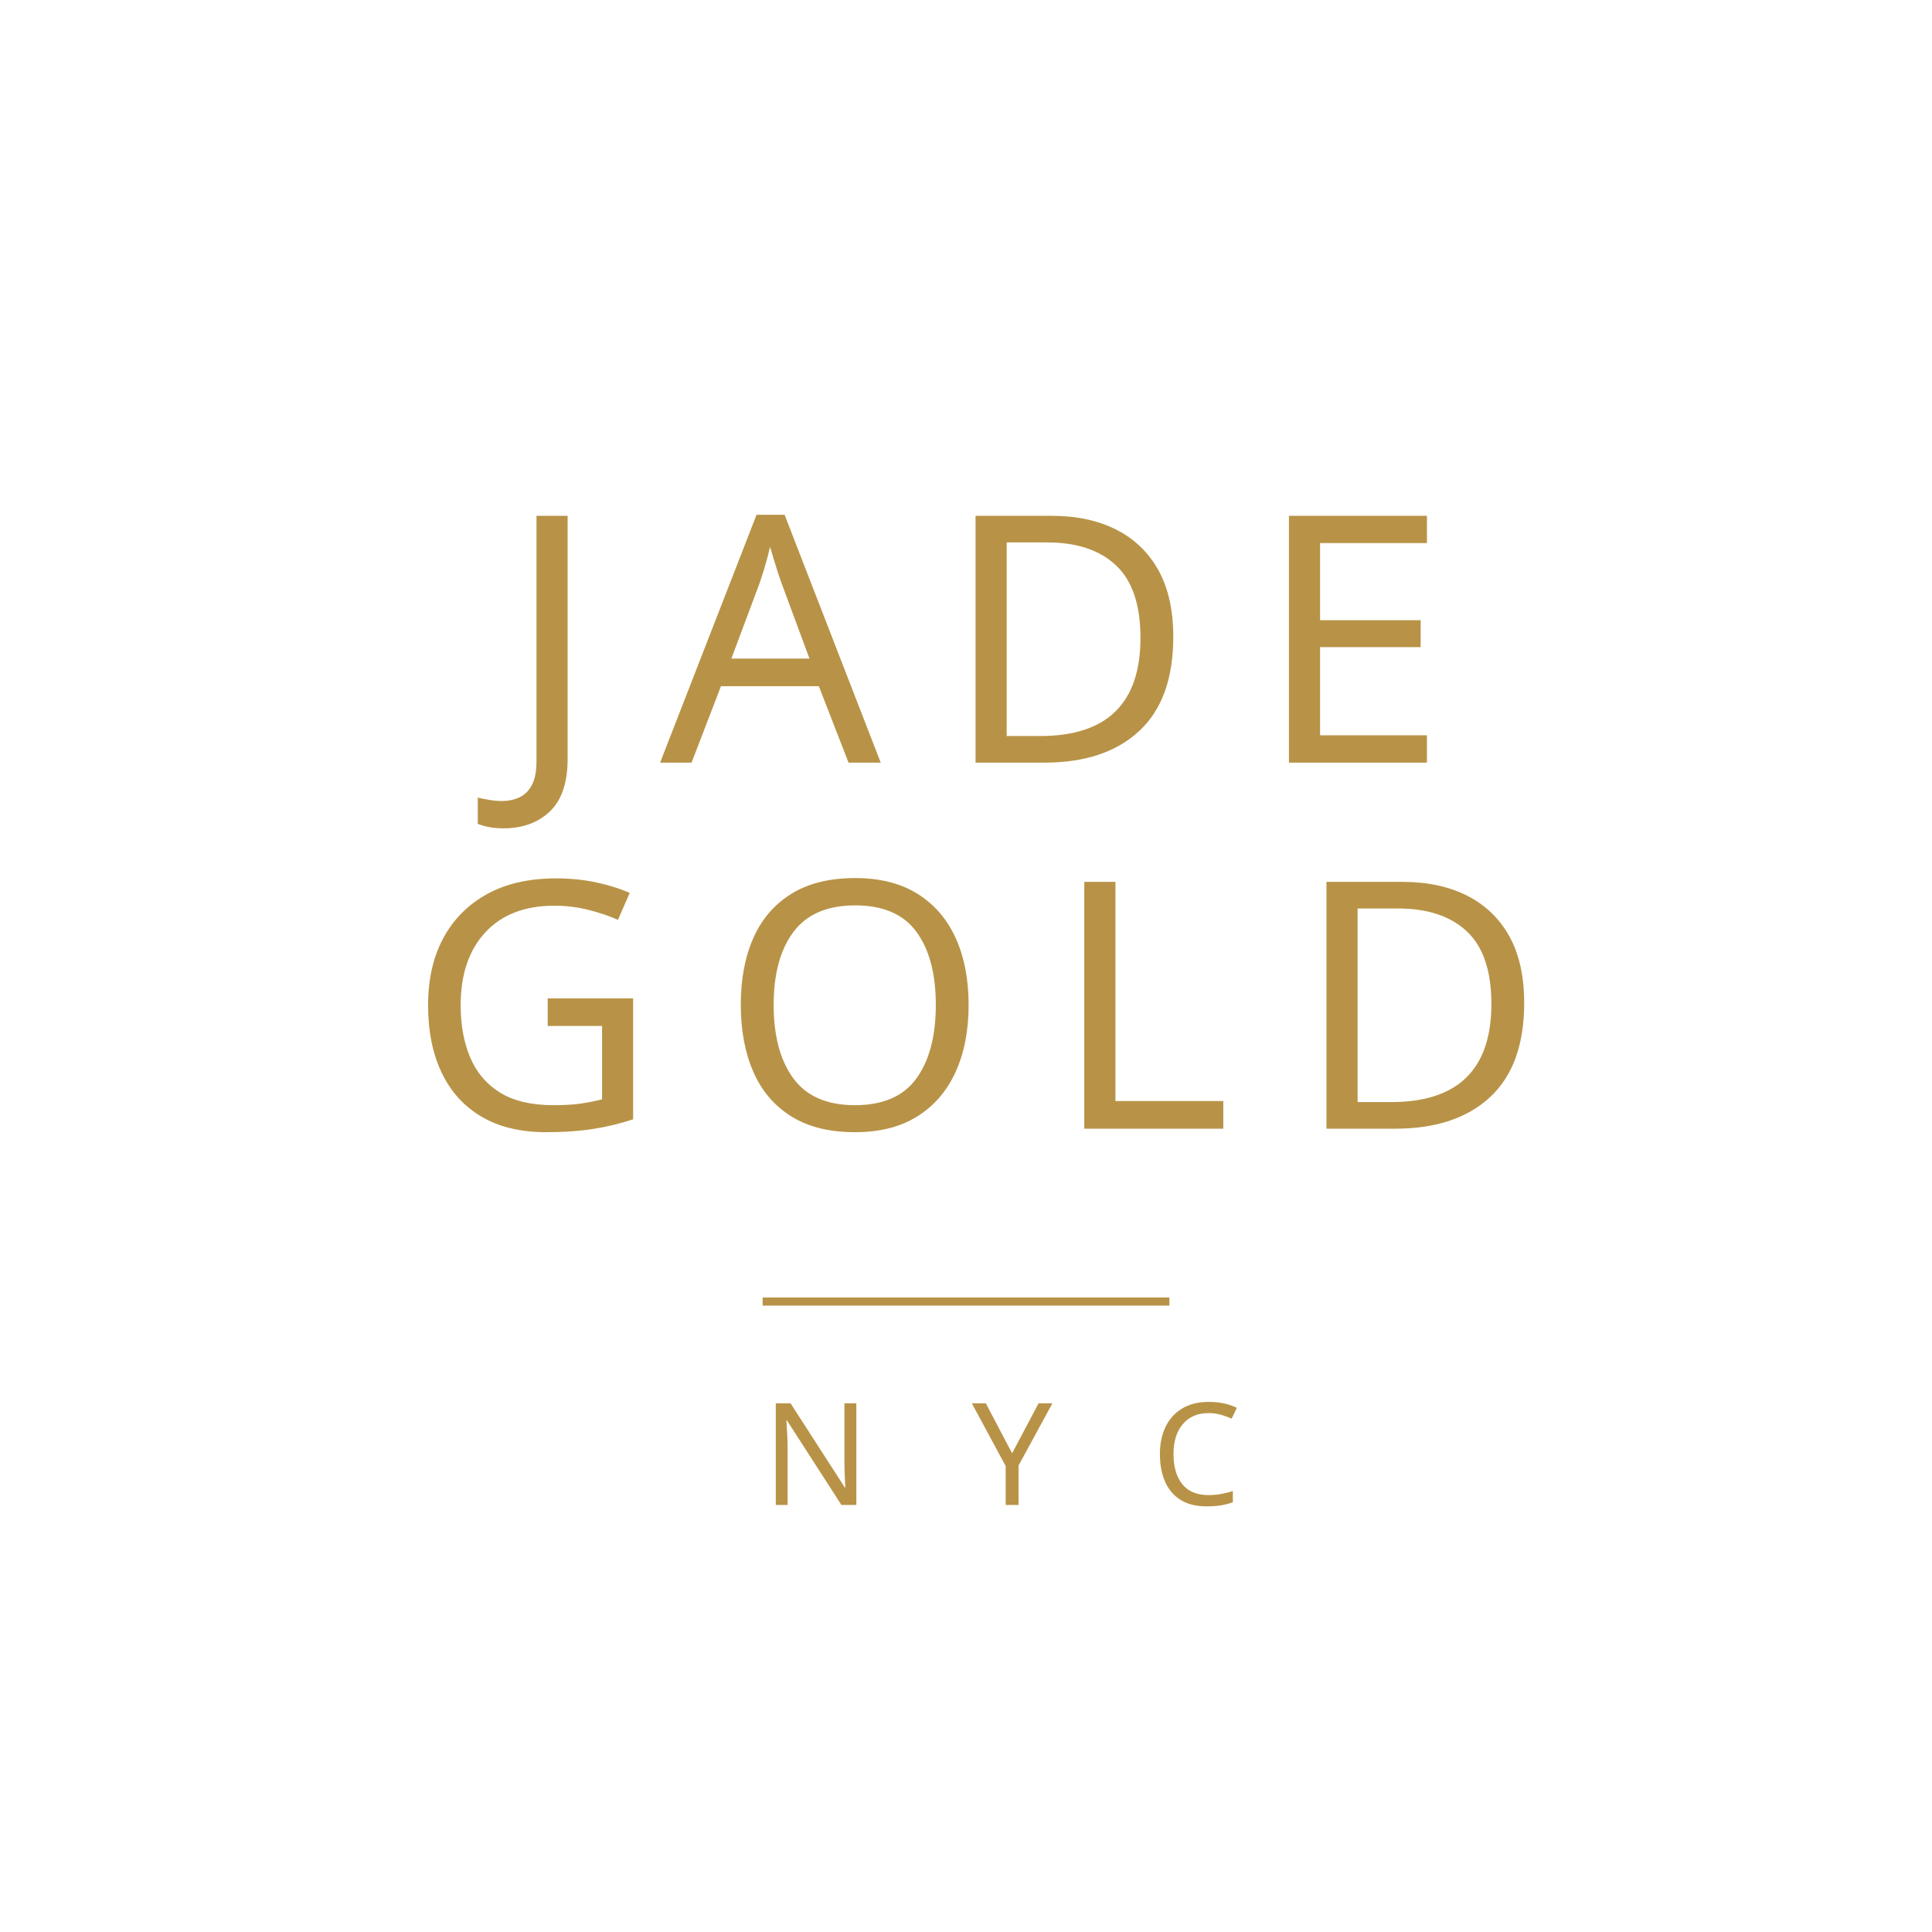
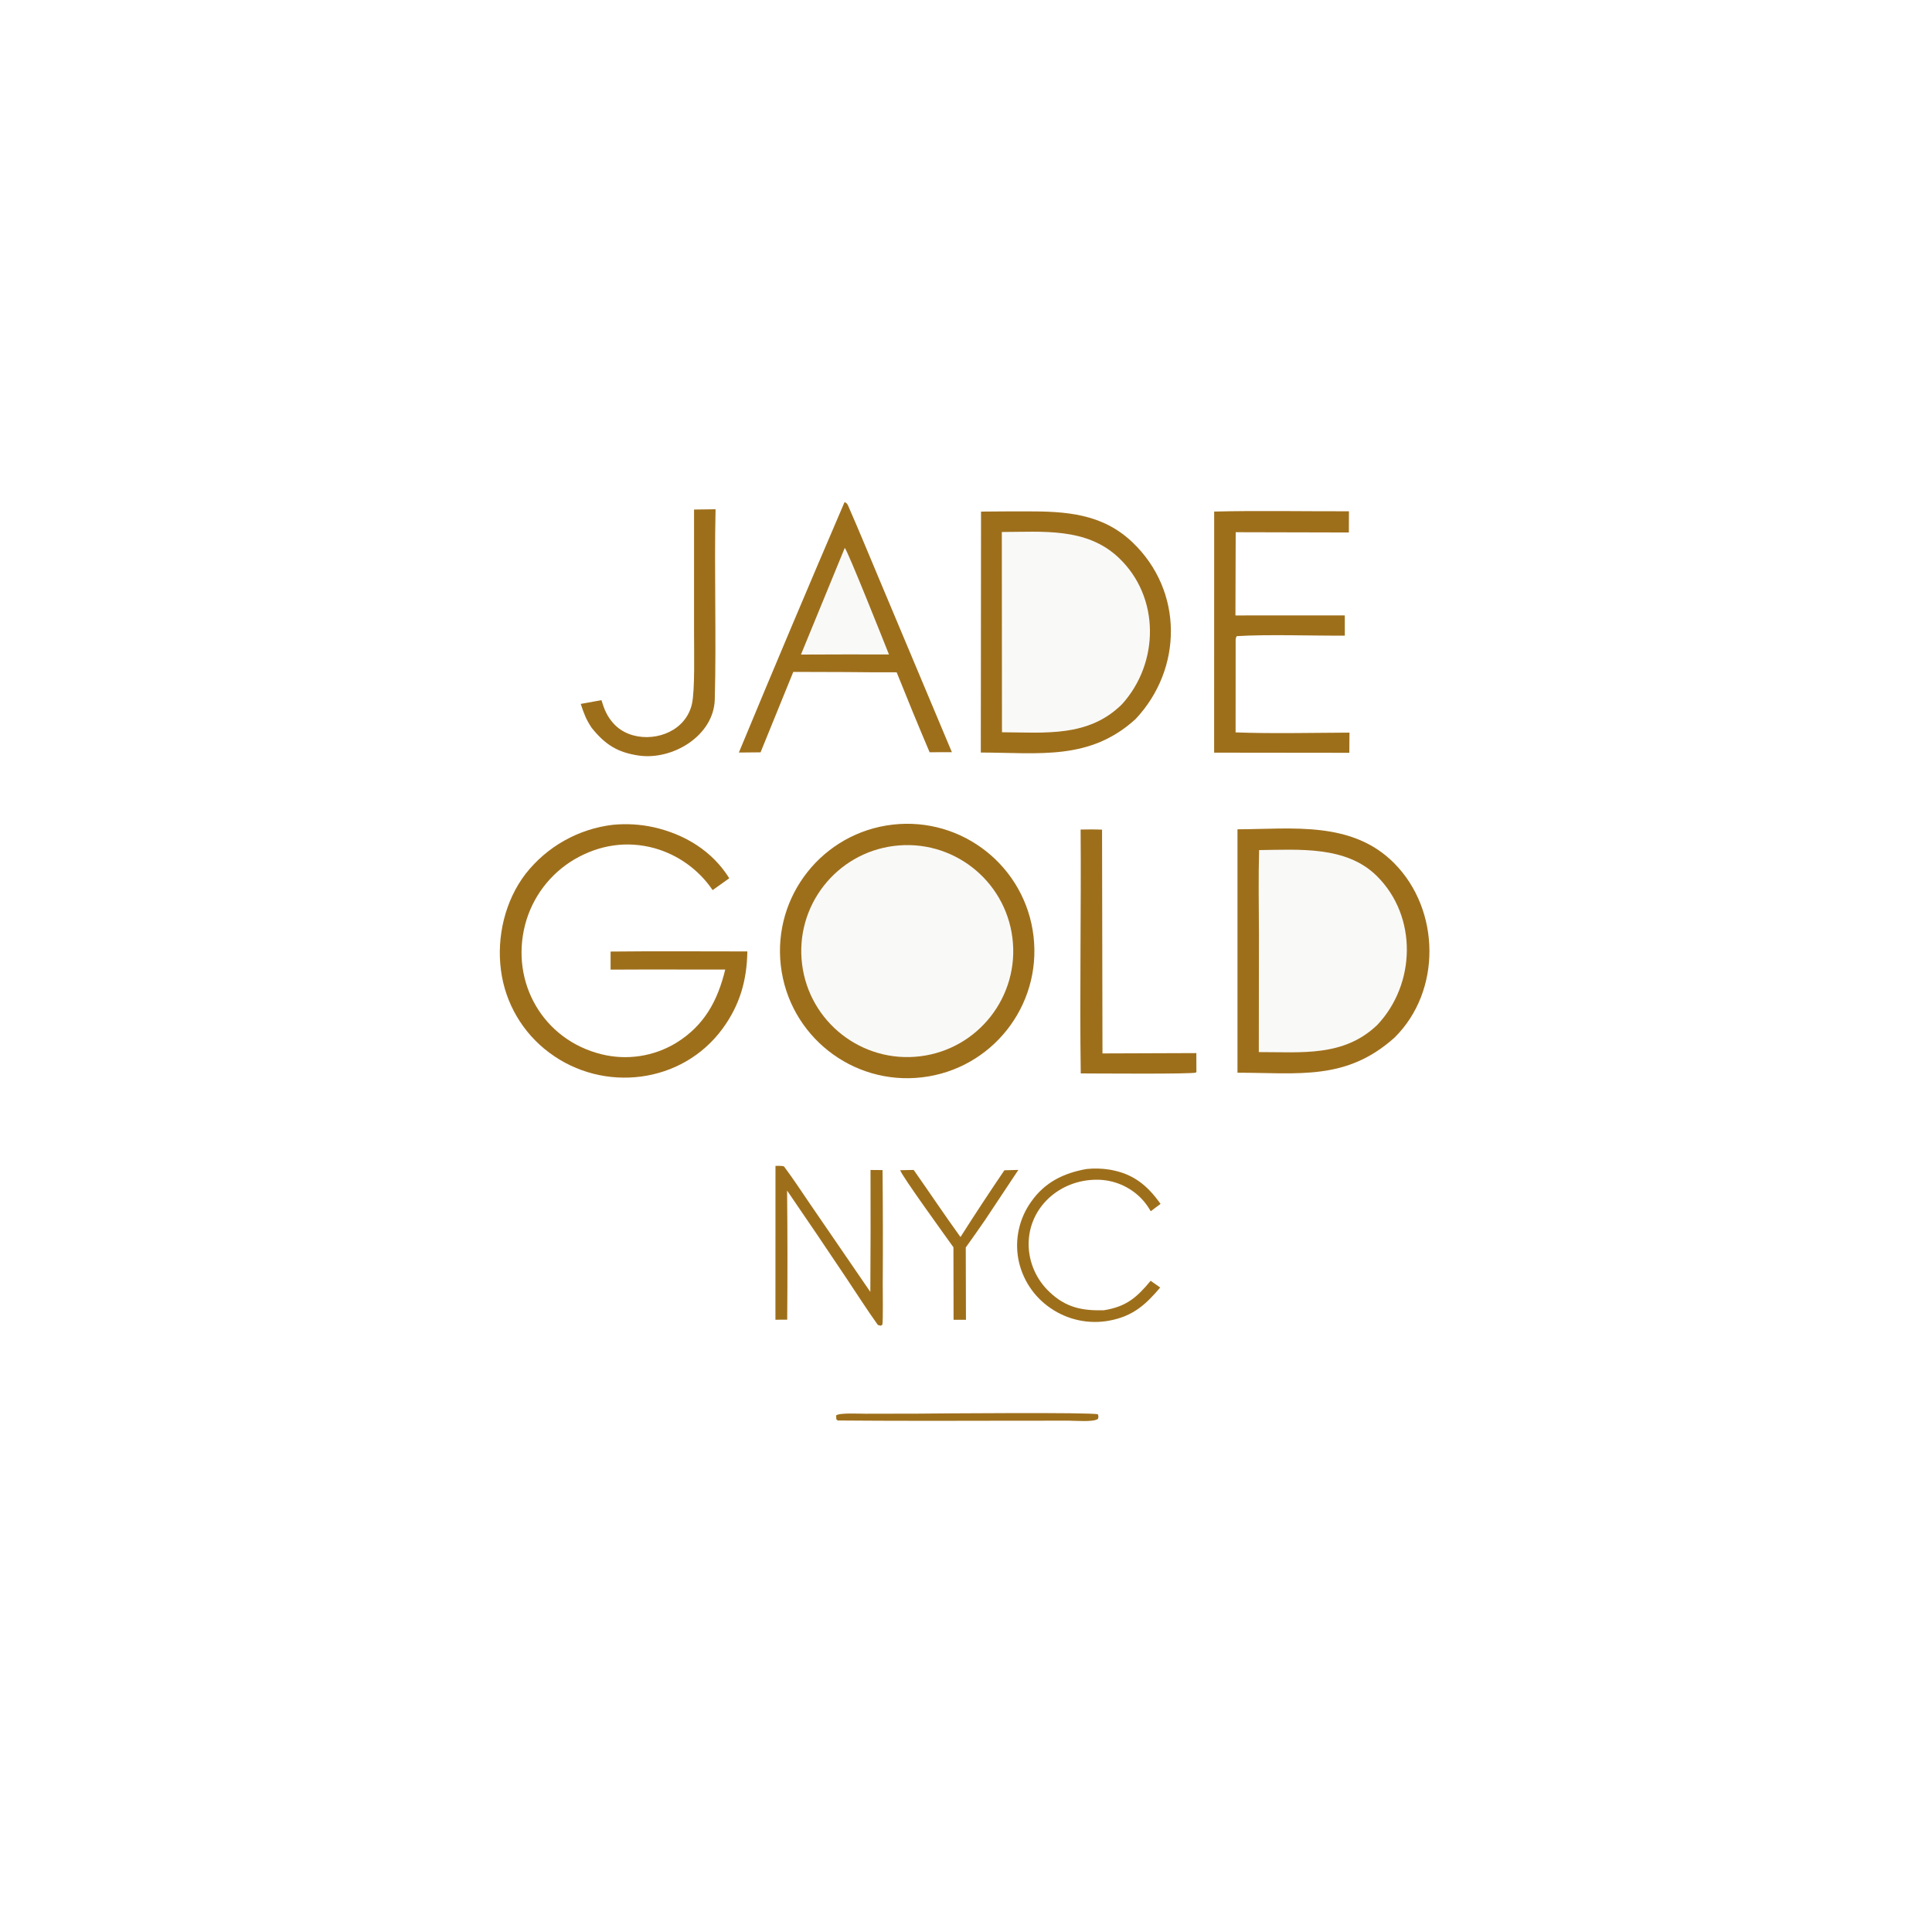
- <svg xmlns="http://www.w3.org/2000/svg" viewBox="0 0 380 380" role="img" aria-label="JADE GOLD NYC stacked">
-   <text x="192" y="150" text-anchor="middle" font-family="'itc-avant-garde-gothic-pro', Futura, 'Century Gothic', 'Avenir Next', sans-serif" font-weight="500" font-size="68" letter-spacing="12" fill="#B89347">JADE</text>
-   <text x="192" y="222" text-anchor="middle" font-family="'itc-avant-garde-gothic-pro', Futura, 'Century Gothic', 'Avenir Next', sans-serif" font-weight="500" font-size="68" letter-spacing="12" fill="#B89347">GOLD</text>
-   <line x1="150" y1="256" x2="230" y2="256" stroke="#B89347" stroke-width="1.6" />
-   <text x="197" y="296" text-anchor="middle" font-family="'itc-avant-garde-gothic-pro', Futura, 'Century Gothic', 'Avenir Next', sans-serif" font-weight="500" font-size="28" letter-spacing="20" fill="#B89347">NYC</text>
+ <svg xmlns="http://www.w3.org/2000/svg" style="display: block;" version="1.1" viewBox="0 0 2048 2048">
+   <path d="M 946.361 874.129 C 1020.24 865.697 1087.01 918.667 1095.59 992.531 C 1104.18 1066.4 1051.35 1133.27 977.504 1142.01 C 903.439 1150.78 836.323 1097.76 827.71 1023.67 C 819.097 949.591 872.259 882.586 946.361 874.129 z" fill="rgb(158,111,27)" transform="translate(0,0)" />
+   <path d="M 947.622 896.731 C 1009.26 888.932 1065.53 932.639 1073.21 994.291 C 1080.9 1055.94 1037.09 1112.13 975.429 1119.71 C 913.92 1127.27 857.906 1083.59 850.237 1022.1 C 842.568 960.602 886.14 904.51 947.622 896.731 z" fill="rgb(249,249,248)" transform="translate(0,0)" />
+   <path d="M 1311.78 879.097 C 1370.02 878.884 1433.47 869.854 1478.26 915.403 C 1526.95 964.909 1528.23 1050.57 1478.3 1099.86 C 1427.17 1145.78 1376.66 1137.19 1311.77 1137.12 L 1311.78 879.097 z" fill="rgb(158,111,27)" transform="translate(0,0)" />
+   <path d="M 1334.7 901.123 C 1377.03 900.676 1426.92 896.509 1459.3 928.411 C 1502.93 971.406 1500.84 1043.33 1459.92 1086.52 C 1424.37 1120.51 1380.01 1115.18 1334.39 1115.26 L 1334.53 990.319 C 1334.44 960.942 1333.87 930.394 1334.7 901.123 z" fill="rgb(249,249,248)" transform="translate(0,0)" />
+   <path d="M 1039.94 542.31 C 1055.88 542.146 1071.81 542.066 1087.75 542.07 C 1129.88 541.989 1168.39 544.255 1200.53 574.93 C 1254.54 626.478 1253.87 708.93 1203.79 762.212 C 1155.3 806.416 1101.9 797.914 1039.7 797.716 L 1039.94 542.31 z" fill="rgb(158,111,27)" transform="translate(0,0)" />
+   <path d="M 1061.97 563.94 C 1105.4 563.842 1151.66 558.949 1185.73 591.082 C 1229.89 632.738 1229.08 702.803 1189.27 746.61 C 1153.69 781.715 1108.04 776.452 1062.14 776.228 L 1061.97 563.94 z" fill="rgb(249,249,248)" transform="translate(0,0)" />
+   <path d="M 895.286 532.193 C 897.222 533.139 898.091 533.862 899.034 536.015 C 910.619 562.451 921.867 589.862 933.056 616.445 L 1009.03 797.345 L 985.421 797.399 C 973.665 769.736 961.656 740.577 950.499 712.679 C 932.647 712.716 914.795 712.627 896.945 712.412 L 840.916 712.24 L 806.222 797.503 L 783.235 797.716 C 820.04 708.979 857.391 620.47 895.286 532.193 z" fill="rgb(158,111,27)" transform="translate(0,0)" />
+   <path d="M 895.494 580.762 C 898.741 584.133 937.593 681.771 942.337 693.766 L 897.5 693.709 L 849.054 693.862 L 895.494 580.762 z" fill="rgb(249,249,248)" transform="translate(0,0)" />
+   <path d="M 649.608 874.335 C 664.121 872.915 678.766 873.787 693.008 876.921 C 725.919 884.398 754.996 902.033 773.056 930.967 L 755.423 943.562 C 740.706 921.87 718.776 906.096 693.529 899.044 C 664.165 891.069 635.256 895.674 609.053 910.874 C 583.068 926.164 564.211 951.138 556.619 980.315 C 540.87 1041.51 575.813 1102.25 637.469 1117.52 C 664.545 1124.28 693.201 1119.9 717.017 1105.35 C 746.633 1087.04 760.851 1060.62 768.769 1027.78 L 733.25 1027.77 C 704.587 1027.64 675.924 1027.67 647.261 1027.85 L 647.257 1008.69 C 695.494 1008.14 743.958 1008.58 792.228 1008.55 C 791.724 1039.24 784.287 1065.29 766.048 1090.27 C 723.255 1148.89 639.771 1158.89 582.259 1115.87 C 554.119 1094.95 535.654 1063.53 531.076 1028.76 C 526.289 993.437 535.261 954.864 557.067 926.433 C 579.731 897.42 613.047 878.664 649.608 874.335 z" fill="rgb(158,111,27)" transform="translate(0,0)" />
+   <path d="M 1287.08 542.283 C 1333.29 541.127 1383.38 542.119 1429.94 541.982 L 1429.85 564.447 L 1309.89 564.164 L 1309.62 652.386 L 1425.53 652.347 L 1425.56 673.797 C 1391.24 674.048 1343.91 672.273 1311.06 674.335 C 1309.33 676.932 1309.95 678.348 1309.84 682.076 L 1309.79 776.369 C 1348.28 777.802 1391.69 776.776 1430.51 776.611 L 1430.34 798.004 L 1287.03 797.844 L 1287.08 542.283 z" fill="rgb(158,111,27)" transform="translate(0,0)" />
+   <path d="M 735.727 540.142 L 758.525 539.837 C 757.004 606.877 759.474 674.388 757.693 741.407 C 756.669 779.985 712.868 806.18 677.009 800.906 C 654.423 797.584 641.46 789.245 627.191 771.531 C 621.085 762.31 619.113 756.677 615.595 746.177 L 637.554 742.188 C 640.504 751.947 643.587 759.549 650.615 767.213 C 668.507 786.725 703.329 785.393 721.675 767.348 C 727.633 761.576 731.752 754.17 733.513 746.063 C 736.727 731.632 735.716 689.444 735.722 672.373 L 735.727 540.142 z" fill="rgb(158,111,27)" transform="translate(0,0)" />
+   <path d="M 1145.51 879.341 C 1153.37 879.206 1160.37 879.126 1168.22 879.469 L 1168.67 1116.68 L 1268.17 1116.32 L 1268.24 1136.06 L 1267.87 1136.93 C 1264.95 1138.77 1160.18 1137.88 1145.64 1137.87 C 1144.42 1052.45 1146.17 965.141 1145.51 879.341 z" fill="rgb(158,111,27)" transform="translate(0,0)" />
+   <path d="M 822.038 1235.91 C 823.618 1235.87 830.36 1235.52 831.282 1236.75 C 840.837 1249.56 849.643 1263.03 858.658 1276.23 L 922.59 1369.48 C 922.877 1326.39 922.945 1283.3 922.792 1240.22 L 935.535 1240.33 C 935.925 1280.79 935.992 1321.26 935.737 1361.72 C 935.729 1367.14 936.186 1400.52 935.341 1404.27 L 933.589 1405.32 L 930.59 1404.53 C 919.269 1388.75 907.233 1369.86 896.298 1353.56 C 875.832 1322.93 855.181 1292.43 834.346 1262.05 C 834.82 1307.68 834.857 1353.3 834.456 1398.92 L 821.991 1398.96 L 822.038 1235.91 z" fill="rgb(158,111,27)" transform="translate(0,0)" />
+   <path d="M 1151.55 1239.23 C 1159.71 1238.34 1167.95 1238.55 1176.06 1239.83 C 1200.94 1244 1216.09 1256.21 1230.24 1276.21 C 1226.78 1278.64 1223.25 1281.42 1219.86 1283.99 C 1216.96 1278.98 1213.65 1274.31 1209.59 1270.19 C 1197.14 1257.51 1180.07 1250.43 1162.31 1250.56 C 1123.26 1250.62 1089.82 1280.07 1090.39 1320.02 C 1090.82 1338.87 1098.83 1356.75 1112.6 1369.63 C 1129.96 1386.14 1147.34 1389.57 1170.33 1388.9 C 1193.97 1385.03 1204.95 1375.5 1219.73 1357.7 L 1229.87 1364.82 C 1214.21 1383.34 1200.76 1395.26 1175.95 1399.92 C 1154.22 1403.97 1131.77 1399.2 1113.58 1386.65 C 1095.74 1374.52 1083.47 1355.79 1079.46 1334.6 C 1075.59 1313.34 1080.5 1291.42 1093.08 1273.85 C 1107.51 1253.28 1127.42 1243.56 1151.55 1239.23 z" fill="rgb(158,111,27)" transform="translate(0,0)" />
+   <path d="M 1064.7 1240.53 L 1079.5 1240.16 L 1044.16 1293.34 C 1037.46 1303.09 1030.66 1312.77 1023.75 1322.37 L 1023.95 1399.06 L 1010.82 1399.01 L 1010.68 1322.16 C 1003.54 1312.07 955.531 1246.04 954.251 1240.47 L 968.544 1240.18 C 985.06 1263.67 1001.43 1288.2 1018.15 1311.31 C 1033.3 1287.48 1048.82 1263.88 1064.7 1240.53 z" fill="rgb(158,111,27)" transform="translate(0,0)" />
+   <path d="M 973.72 1498.51 C 991.487 1498.34 1158.02 1496.89 1163.86 1499.25 C 1164.43 1501.76 1164.69 1501.77 1163.82 1504.12 C 1158.96 1507.66 1140.26 1505.99 1133.34 1505.98 L 1078.25 1506 C 1034.23 1506.22 936.949 1506.24 888.007 1505.78 C 887.514 1505.34 887.022 1504.9 886.529 1504.46 L 886.336 1500.42 C 889.671 1497.42 911.747 1498.63 917.737 1498.62 L 973.72 1498.51 z" fill="rgb(158,111,27)" transform="translate(0,0)" />
</svg>
